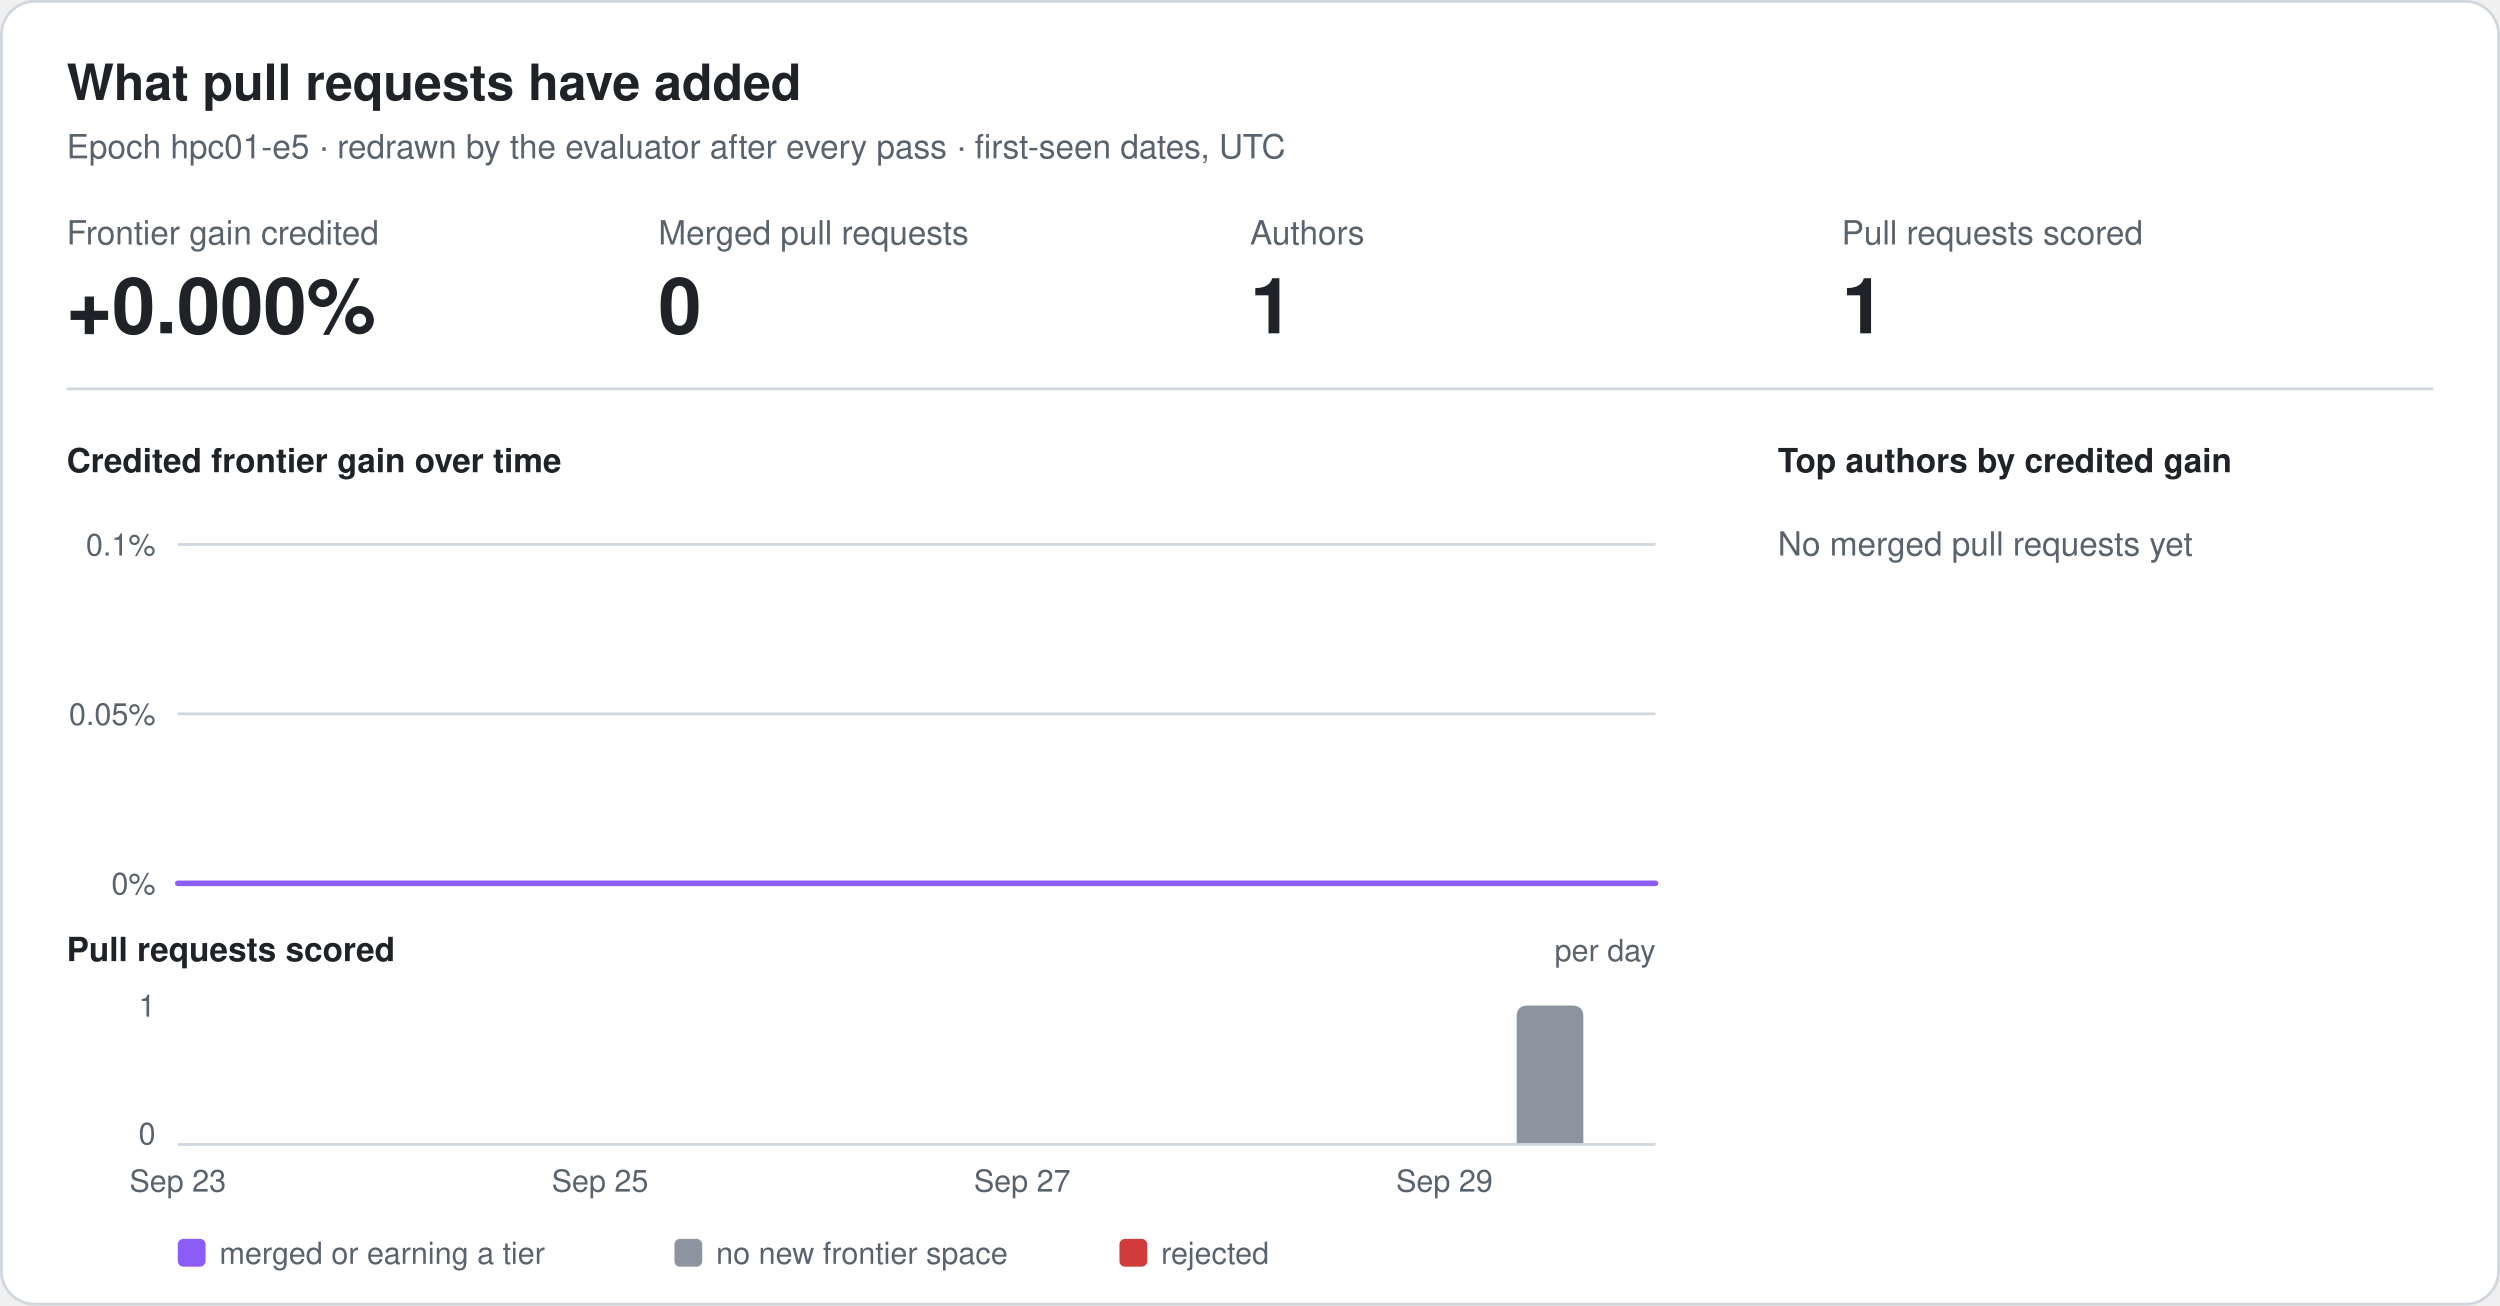
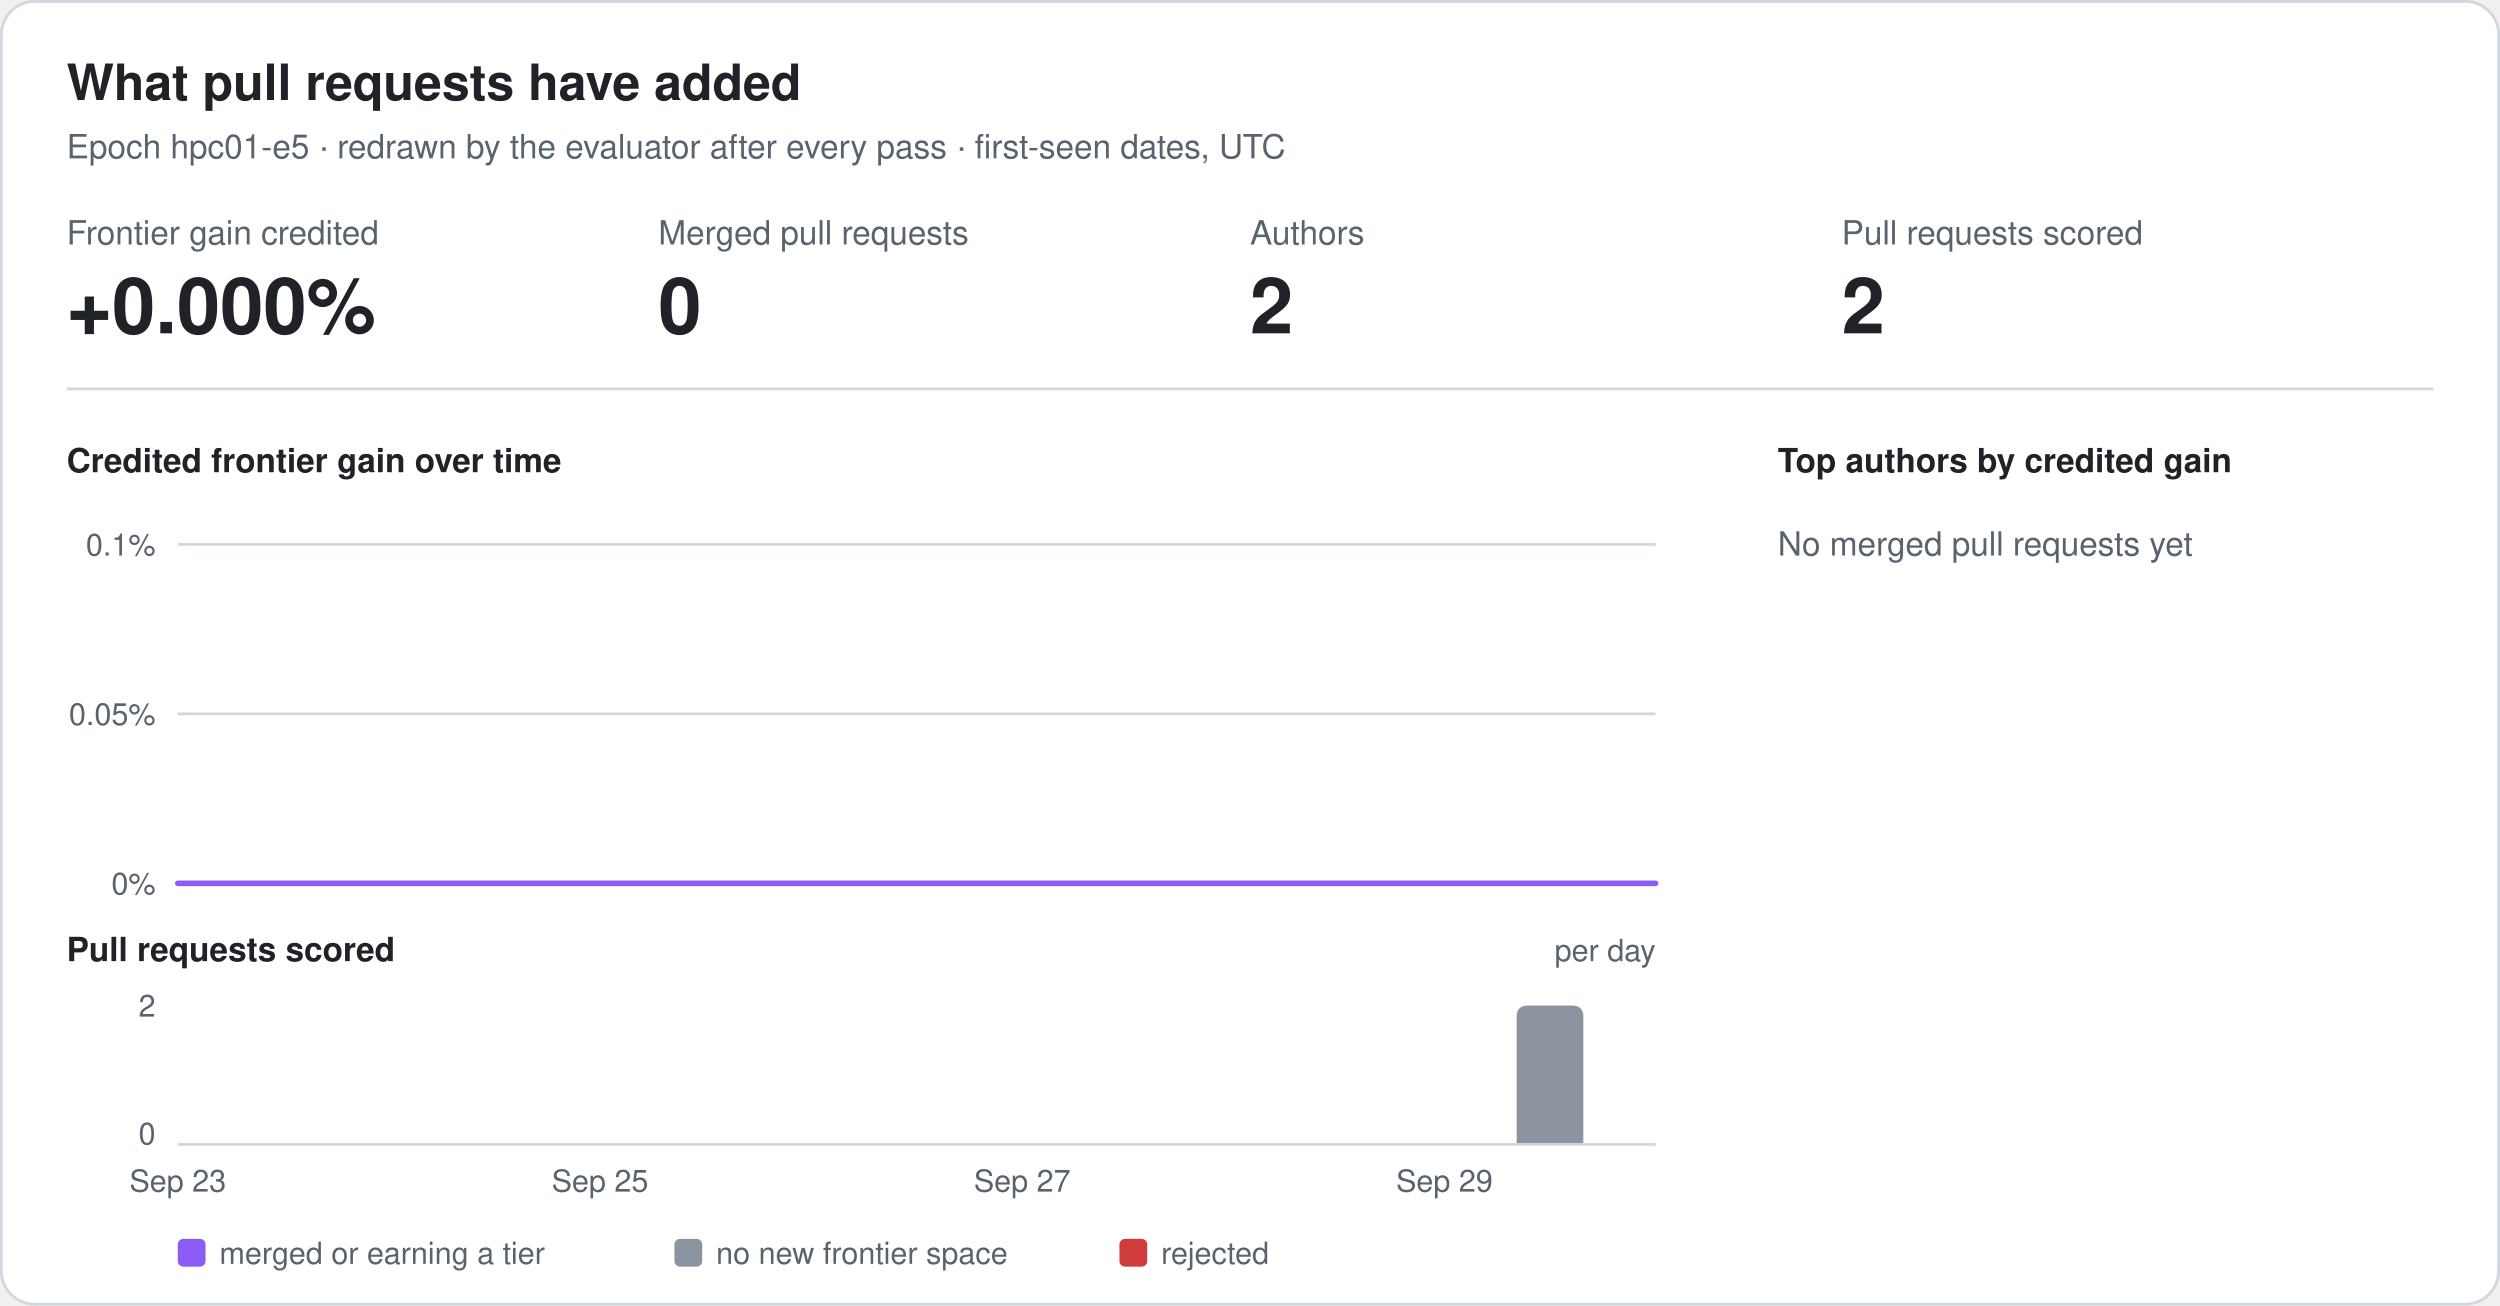
- <svg xmlns="http://www.w3.org/2000/svg" width="900" height="470" viewBox="0 0 900 470" font-family="-apple-system,BlinkMacSystemFont,'Segoe UI',Helvetica,Arial,sans-serif" role="img" aria-label="Frontier gain credited to merged pull requests: +0.000% from 0 merges, 1 pull requests scored">
+ <svg xmlns="http://www.w3.org/2000/svg" width="900" height="470" viewBox="0 0 900 470" font-family="-apple-system,BlinkMacSystemFont,'Segoe UI',Helvetica,Arial,sans-serif" role="img" aria-label="Frontier gain credited to merged pull requests: +0.000% from 0 merges, 2 pull requests scored">
  <style>
.bg{fill:#ffffff;stroke:#d0d7de}.t{fill:#1f2328}.m{fill:#59636e}.rule{stroke:#d0d7de}.ring{stroke:#ffffff}
.acc{fill:#8b5cf6}.accl{stroke:#8b5cf6}.wash{fill:#8b5cf6;fill-opacity:.1}.gry{fill:#8c959f}.rej{fill:#d03b3b}.track{fill:#eaeef2}.tk{stroke:#1f2328}
@media (prefers-color-scheme: dark){
.bg{fill:#0d1117;stroke:#30363d}.t{fill:#e6edf3}.m{fill:#9198a1}.rule{stroke:#30363d}.ring{stroke:#0d1117}
.acc{fill:#9a75f8}.accl{stroke:#9a75f8}.wash{fill:#9a75f8;fill-opacity:.14}.gry{fill:#9198a1}.rej{fill:#e5534b}.track{fill:#21262d}.tk{stroke:#e6edf3}}
</style>
  <rect class="bg" x="0.5" y="0.5" width="899" height="469" rx="12" />
  <text x="24.0" y="36.0" class="t" font-size="18" font-weight="600" text-anchor="start">What pull requests have added</text>
  <text x="24.0" y="57.0" class="m" font-size="12" font-weight="400" text-anchor="start">Epoch hpc01-e5 · redrawn by the evaluator after every pass · first-seen dates, UTC</text>
  <text x="24.0" y="88.0" class="m" font-size="12" font-weight="400" text-anchor="start">Frontier gain credited</text>
  <text x="24.0" y="120.0" class="t" font-size="28" font-weight="600" text-anchor="start">+0.000%</text>
  <text x="237.0" y="88.0" class="m" font-size="12" font-weight="400" text-anchor="start">Merged pull requests</text>
  <text x="237.0" y="120.0" class="t" font-size="28" font-weight="600" text-anchor="start">0</text>
  <text x="450.0" y="88.0" class="m" font-size="12" font-weight="400" text-anchor="start">Authors</text>
-   <text x="450.0" y="120.0" class="t" font-size="28" font-weight="600" text-anchor="start">1</text>
+   <text x="450.0" y="120.0" class="t" font-size="28" font-weight="600" text-anchor="start">2</text>
  <text x="663.0" y="88.0" class="m" font-size="12" font-weight="400" text-anchor="start">Pull requests scored</text>
-   <text x="663.0" y="120.0" class="t" font-size="28" font-weight="600" text-anchor="start">1</text>
+   <text x="663.0" y="120.0" class="t" font-size="28" font-weight="600" text-anchor="start">2</text>
  <line class="rule" x1="24" x2="876" y1="140" y2="140" stroke-width="1" />
  <text x="24.0" y="170.0" class="t" font-size="12" font-weight="600" text-anchor="start">Credited frontier gain over time</text>
  <text x="24.0" y="346.0" class="t" font-size="12" font-weight="600" text-anchor="start">Pull requests scored</text>
  <line class="rule" x1="64" x2="596" y1="318.0" y2="318.0" stroke-width="1" />
  <text x="56.0" y="322.0" class="m" font-size="11" font-weight="400" text-anchor="end">0%</text>
  <line class="rule" x1="64" x2="596" y1="257.0" y2="257.0" stroke-width="1" />
  <text x="56.0" y="261.0" class="m" font-size="11" font-weight="400" text-anchor="end">0.05%</text>
  <line class="rule" x1="64" x2="596" y1="196.0" y2="196.0" stroke-width="1" />
  <text x="56.0" y="200.0" class="m" font-size="11" font-weight="400" text-anchor="end">0.1%</text>
  <polygon class="wash" points="64.0,318.0 596.0,318.0 596.0,318.0" />
  <polyline class="accl" points="64.0,318.0 596.0,318.0" fill="none" stroke-width="2" stroke-linejoin="round" stroke-linecap="round" />
  <path class="gry" d="M546.0,412.0V366.0Q546.0,362.0 550.0,362.0H566.0Q570.0,362.0 570.0,366.0V412.0Z" />
  <line class="rule" x1="64" x2="596" y1="412" y2="412" stroke-width="1" />
-   <text x="56.0" y="366.0" class="m" font-size="11" font-weight="400" text-anchor="end">1</text>
+   <text x="56.0" y="366.0" class="m" font-size="11" font-weight="400" text-anchor="end">2</text>
  <text x="56.0" y="412.0" class="m" font-size="11" font-weight="400" text-anchor="end">0</text>
  <text x="596.0" y="346.0" class="m" font-size="11" font-weight="400" text-anchor="end">per day</text>
  <text x="64.0" y="429.0" class="m" font-size="11" font-weight="400" text-anchor="middle">Sep 23</text>
  <text x="216.0" y="429.0" class="m" font-size="11" font-weight="400" text-anchor="middle">Sep 25</text>
  <text x="368.0" y="429.0" class="m" font-size="11" font-weight="400" text-anchor="middle">Sep 27</text>
  <text x="520.0" y="429.0" class="m" font-size="11" font-weight="400" text-anchor="middle">Sep 29</text>
  <rect class="acc" x="64" y="446" width="10" height="10" rx="2" />
  <text x="79.0" y="455.0" class="m" font-size="11" font-weight="400" text-anchor="start">merged or earning a tier</text>
  <rect class="gry" x="242.8" y="446" width="10" height="10" rx="2" />
  <text x="257.8" y="455.0" class="m" font-size="11" font-weight="400" text-anchor="start">no new frontier space</text>
  <rect class="rej" x="403.0" y="446" width="10" height="10" rx="2" />
  <text x="418.0" y="455.0" class="m" font-size="11" font-weight="400" text-anchor="start">rejected</text>
  <text x="640.0" y="170.0" class="t" font-size="12" font-weight="600" text-anchor="start">Top authors by credited gain</text>
  <text x="640.0" y="200.0" class="m" font-size="12" font-weight="400" text-anchor="start">No merged pull requests yet</text>
</svg>
